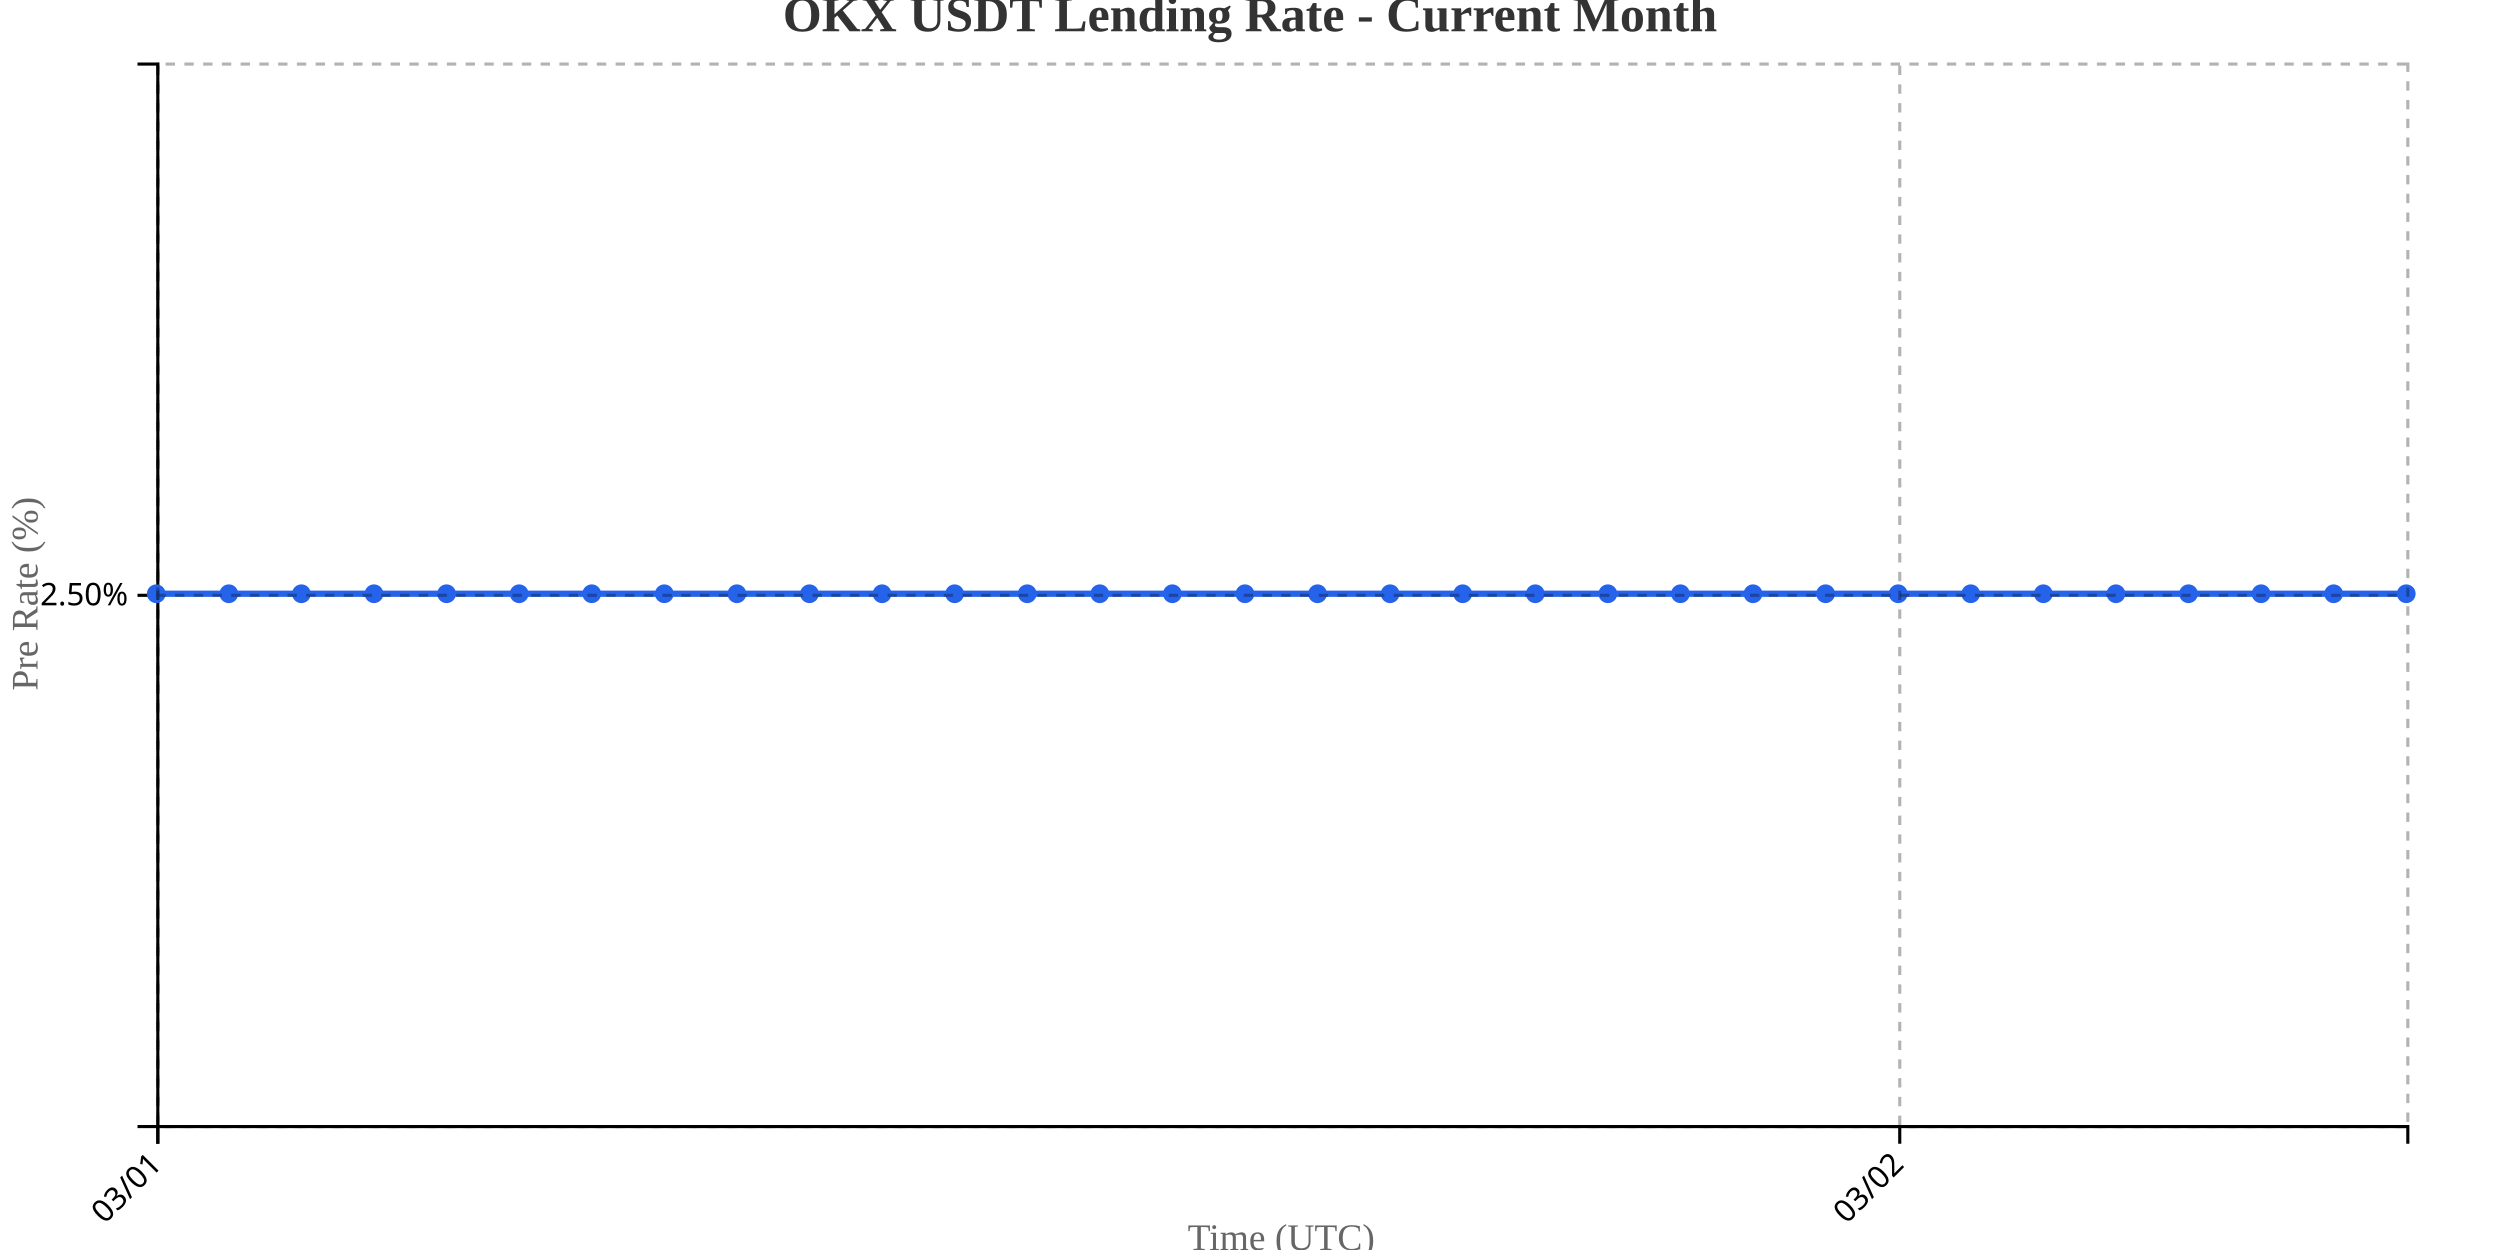
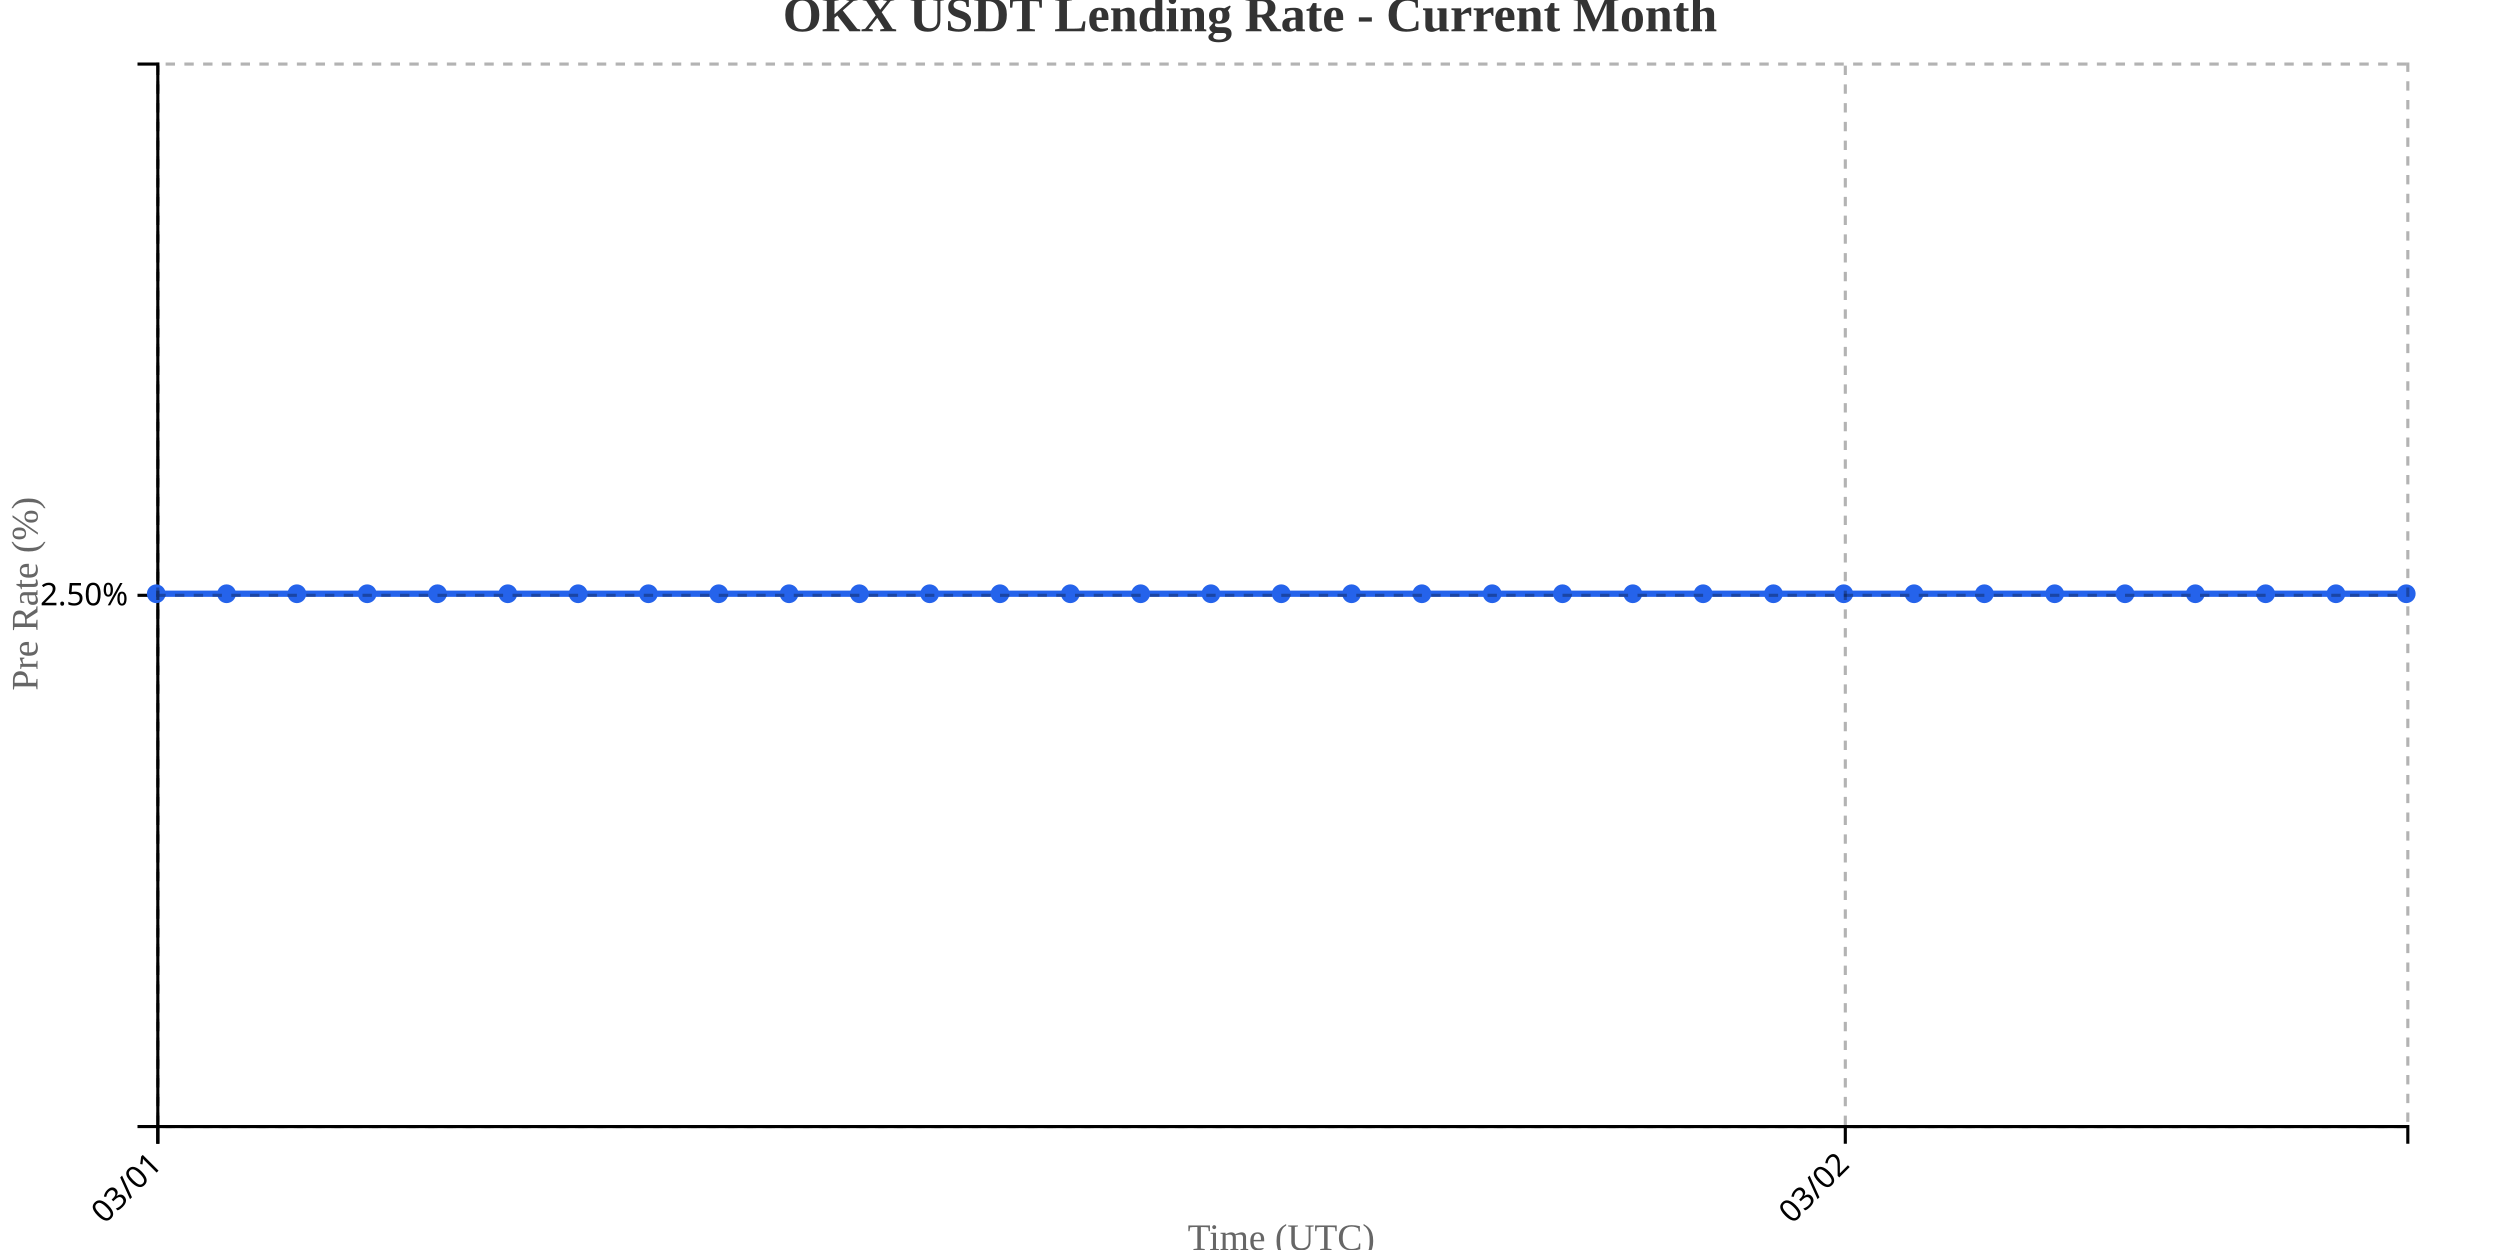
<svg xmlns="http://www.w3.org/2000/svg" width="800" height="400">
  <g transform="translate(50,20)">
    <g transform="translate(0,340)" fill="none" font-size="10" font-family="sans-serif" text-anchor="middle">
      <path class="domain" stroke="currentColor" d="M0.5,6V0.5H720.5V6" />
      <g class="tick" opacity="1" transform="translate(0.5,0)">
        <line stroke="currentColor" y2="6" />
        <text fill="currentColor" y="9" dy=".15em" style="text-anchor: end;" dx="-.8em" transform="rotate(-45)">03/01</text>
      </g>
-       <g class="tick" opacity="1" transform="translate(557.9194,0)">
+       <g class="tick" opacity="1" transform="translate(540.5,0)">
        <line stroke="currentColor" y2="6" />
        <text fill="currentColor" y="9" dy=".15em" style="text-anchor: end;" dx="-.8em" transform="rotate(-45)">03/02</text>
      </g>
    </g>
    <g fill="none" font-size="10" font-family="sans-serif" text-anchor="end">
      <path class="domain" stroke="currentColor" d="M-6,340.5H0.5V0.5H-6" />
      <g class="tick" opacity="1" transform="translate(0,170.5)">
        <line stroke="currentColor" x2="-6" />
        <text fill="currentColor" x="-9" dy="0.32em">2.50%</text>
      </g>
    </g>
    <text transform="rotate(-90)" y="-50" x="-170" dy="1em" style="text-anchor: middle; font-size: 12px; fill: #666;">Pre Rate (%)</text>
    <text transform="translate(360, 380)" style="text-anchor: middle; font-size: 12px; fill: #666;">Time (UTC)</text>
-     <path fill="none" stroke="#2563eb" stroke-width="2" d="M0,170C7.742,170,15.484,170,23.226,170C30.968,170,38.71,170,46.452,170C54.194,170,61.935,170,69.677,170C77.419,170,85.161,170,92.903,170C100.645,170,108.387,170,116.129,170C123.871,170,131.613,170,139.355,170C147.097,170,154.839,170,162.581,170C170.323,170,178.065,170,185.806,170C193.548,170,201.29,170,209.032,170C216.774,170,224.516,170,232.258,170C240,170,247.742,170,255.484,170C263.226,170,270.968,170,278.71,170C286.452,170,294.194,170,301.935,170C309.677,170,317.419,170,325.161,170C332.903,170,340.645,170,348.387,170C356.129,170,363.871,170,371.613,170C379.355,170,387.097,170,394.839,170C402.581,170,410.323,170,418.065,170C425.806,170,433.548,170,441.29,170C449.032,170,456.774,170,464.516,170C472.258,170,480,170,487.742,170C495.484,170,503.226,170,510.968,170C518.71,170,526.452,170,534.194,170C541.935,170,549.677,170,557.419,170C565.161,170,572.903,170,580.645,170C588.387,170,596.129,170,603.871,170C611.613,170,619.355,170,627.097,170C634.839,170,642.581,170,650.323,170C658.065,170,665.806,170,673.548,170C681.29,170,689.032,170,696.774,170C704.516,170,712.258,170,720,170" />
+     <path fill="none" stroke="#2563eb" stroke-width="2" d="M0,170C7.5,170,15,170,22.5,170C30,170,37.5,170,45,170C52.5,170,60,170,67.5,170C75,170,82.5,170,90,170C97.5,170,105,170,112.5,170C120,170,127.5,170,135,170C142.5,170,150,170,157.5,170C165,170,172.5,170,180,170C187.5,170,195,170,202.5,170C210,170,217.5,170,225,170C232.5,170,240,170,247.5,170C255,170,262.5,170,270,170C277.5,170,285,170,292.5,170C300,170,307.5,170,315,170C322.5,170,330,170,337.5,170C345,170,352.5,170,360,170C367.5,170,375,170,382.5,170C390,170,397.5,170,405,170C412.5,170,420,170,427.5,170C435,170,442.5,170,450,170C457.5,170,465,170,472.5,170C480,170,487.5,170,495,170C502.5,170,510,170,517.5,170C525,170,532.5,170,540,170C547.5,170,555,170,562.5,170C570,170,577.5,170,585,170C592.5,170,600,170,607.5,170C615,170,622.5,170,630,170C637.5,170,645,170,652.5,170C660,170,667.5,170,675,170C682.5,170,690,170,697.5,170C705,170,712.5,170,720,170" />
    <circle class="dot" cx="0" cy="170" r="3" fill="#2563eb" />
-     <circle class="dot" cx="23.226" cy="170" r="3" fill="#2563eb" />
-     <circle class="dot" cx="46.452" cy="170" r="3" fill="#2563eb" />
-     <circle class="dot" cx="69.677" cy="170" r="3" fill="#2563eb" />
-     <circle class="dot" cx="92.903" cy="170" r="3" fill="#2563eb" />
-     <circle class="dot" cx="116.129" cy="170" r="3" fill="#2563eb" />
-     <circle class="dot" cx="139.355" cy="170" r="3" fill="#2563eb" />
-     <circle class="dot" cx="162.581" cy="170" r="3" fill="#2563eb" />
-     <circle class="dot" cx="185.806" cy="170" r="3" fill="#2563eb" />
-     <circle class="dot" cx="209.032" cy="170" r="3" fill="#2563eb" />
-     <circle class="dot" cx="232.258" cy="170" r="3" fill="#2563eb" />
-     <circle class="dot" cx="255.484" cy="170" r="3" fill="#2563eb" />
-     <circle class="dot" cx="278.71" cy="170" r="3" fill="#2563eb" />
-     <circle class="dot" cx="301.935" cy="170" r="3" fill="#2563eb" />
-     <circle class="dot" cx="325.161" cy="170" r="3" fill="#2563eb" />
-     <circle class="dot" cx="348.387" cy="170" r="3" fill="#2563eb" />
-     <circle class="dot" cx="371.613" cy="170" r="3" fill="#2563eb" />
-     <circle class="dot" cx="394.839" cy="170" r="3" fill="#2563eb" />
-     <circle class="dot" cx="418.065" cy="170" r="3" fill="#2563eb" />
-     <circle class="dot" cx="441.29" cy="170" r="3" fill="#2563eb" />
-     <circle class="dot" cx="464.516" cy="170" r="3" fill="#2563eb" />
-     <circle class="dot" cx="487.742" cy="170" r="3" fill="#2563eb" />
-     <circle class="dot" cx="510.968" cy="170" r="3" fill="#2563eb" />
-     <circle class="dot" cx="534.194" cy="170" r="3" fill="#2563eb" />
-     <circle class="dot" cx="557.419" cy="170" r="3" fill="#2563eb" />
-     <circle class="dot" cx="580.645" cy="170" r="3" fill="#2563eb" />
-     <circle class="dot" cx="603.871" cy="170" r="3" fill="#2563eb" />
-     <circle class="dot" cx="627.097" cy="170" r="3" fill="#2563eb" />
-     <circle class="dot" cx="650.323" cy="170" r="3" fill="#2563eb" />
-     <circle class="dot" cx="673.548" cy="170" r="3" fill="#2563eb" />
-     <circle class="dot" cx="696.774" cy="170" r="3" fill="#2563eb" />
+     <circle class="dot" cx="22.5" cy="170" r="3" fill="#2563eb" />
+     <circle class="dot" cx="45" cy="170" r="3" fill="#2563eb" />
+     <circle class="dot" cx="67.5" cy="170" r="3" fill="#2563eb" />
+     <circle class="dot" cx="90" cy="170" r="3" fill="#2563eb" />
+     <circle class="dot" cx="112.5" cy="170" r="3" fill="#2563eb" />
+     <circle class="dot" cx="135" cy="170" r="3" fill="#2563eb" />
+     <circle class="dot" cx="157.5" cy="170" r="3" fill="#2563eb" />
+     <circle class="dot" cx="180" cy="170" r="3" fill="#2563eb" />
+     <circle class="dot" cx="202.5" cy="170" r="3" fill="#2563eb" />
+     <circle class="dot" cx="225" cy="170" r="3" fill="#2563eb" />
+     <circle class="dot" cx="247.5" cy="170" r="3" fill="#2563eb" />
+     <circle class="dot" cx="270" cy="170" r="3" fill="#2563eb" />
+     <circle class="dot" cx="292.5" cy="170" r="3" fill="#2563eb" />
+     <circle class="dot" cx="315" cy="170" r="3" fill="#2563eb" />
+     <circle class="dot" cx="337.5" cy="170" r="3" fill="#2563eb" />
+     <circle class="dot" cx="360" cy="170" r="3" fill="#2563eb" />
+     <circle class="dot" cx="382.5" cy="170" r="3" fill="#2563eb" />
+     <circle class="dot" cx="405" cy="170" r="3" fill="#2563eb" />
+     <circle class="dot" cx="427.5" cy="170" r="3" fill="#2563eb" />
+     <circle class="dot" cx="450" cy="170" r="3" fill="#2563eb" />
+     <circle class="dot" cx="472.5" cy="170" r="3" fill="#2563eb" />
+     <circle class="dot" cx="495" cy="170" r="3" fill="#2563eb" />
+     <circle class="dot" cx="517.5" cy="170" r="3" fill="#2563eb" />
+     <circle class="dot" cx="540" cy="170" r="3" fill="#2563eb" />
+     <circle class="dot" cx="562.5" cy="170" r="3" fill="#2563eb" />
+     <circle class="dot" cx="585" cy="170" r="3" fill="#2563eb" />
+     <circle class="dot" cx="607.5" cy="170" r="3" fill="#2563eb" />
+     <circle class="dot" cx="630" cy="170" r="3" fill="#2563eb" />
+     <circle class="dot" cx="652.5" cy="170" r="3" fill="#2563eb" />
+     <circle class="dot" cx="675" cy="170" r="3" fill="#2563eb" />
+     <circle class="dot" cx="697.5" cy="170" r="3" fill="#2563eb" />
    <circle class="dot" cx="720" cy="170" r="3" fill="#2563eb" />
    <g class="grid" transform="translate(0,340)" fill="none" font-size="10" font-family="sans-serif" text-anchor="middle" style="stroke-dasharray: 3,3; opacity: 0.3;">
      <path class="domain" stroke="currentColor" d="M0.5,-340V0.5H720.5V-340" />
      <g class="tick" opacity="1" transform="translate(0.5,0)">
        <line stroke="currentColor" y2="-340" />
        <text fill="currentColor" y="3" dy="0.71em" />
      </g>
-       <g class="tick" opacity="1" transform="translate(557.9194,0)">
+       <g class="tick" opacity="1" transform="translate(540.5,0)">
        <line stroke="currentColor" y2="-340" />
        <text fill="currentColor" y="3" dy="0.71em" />
      </g>
    </g>
    <g class="grid" fill="none" font-size="10" font-family="sans-serif" text-anchor="end" style="stroke-dasharray: 3,3; opacity: 0.3;">
      <path class="domain" stroke="currentColor" d="M720,340.5H0.5V0.5H720" />
      <g class="tick" opacity="1" transform="translate(0,170.5)">
        <line stroke="currentColor" x2="720" />
        <text fill="currentColor" x="-3" dy="0.32em" />
      </g>
    </g>
  </g>
  <text x="400" y="10" text-anchor="middle" style="font-size: 16px; font-weight: bold; fill: #333;">OKX USDT Lending Rate - Current Month</text>
</svg>
